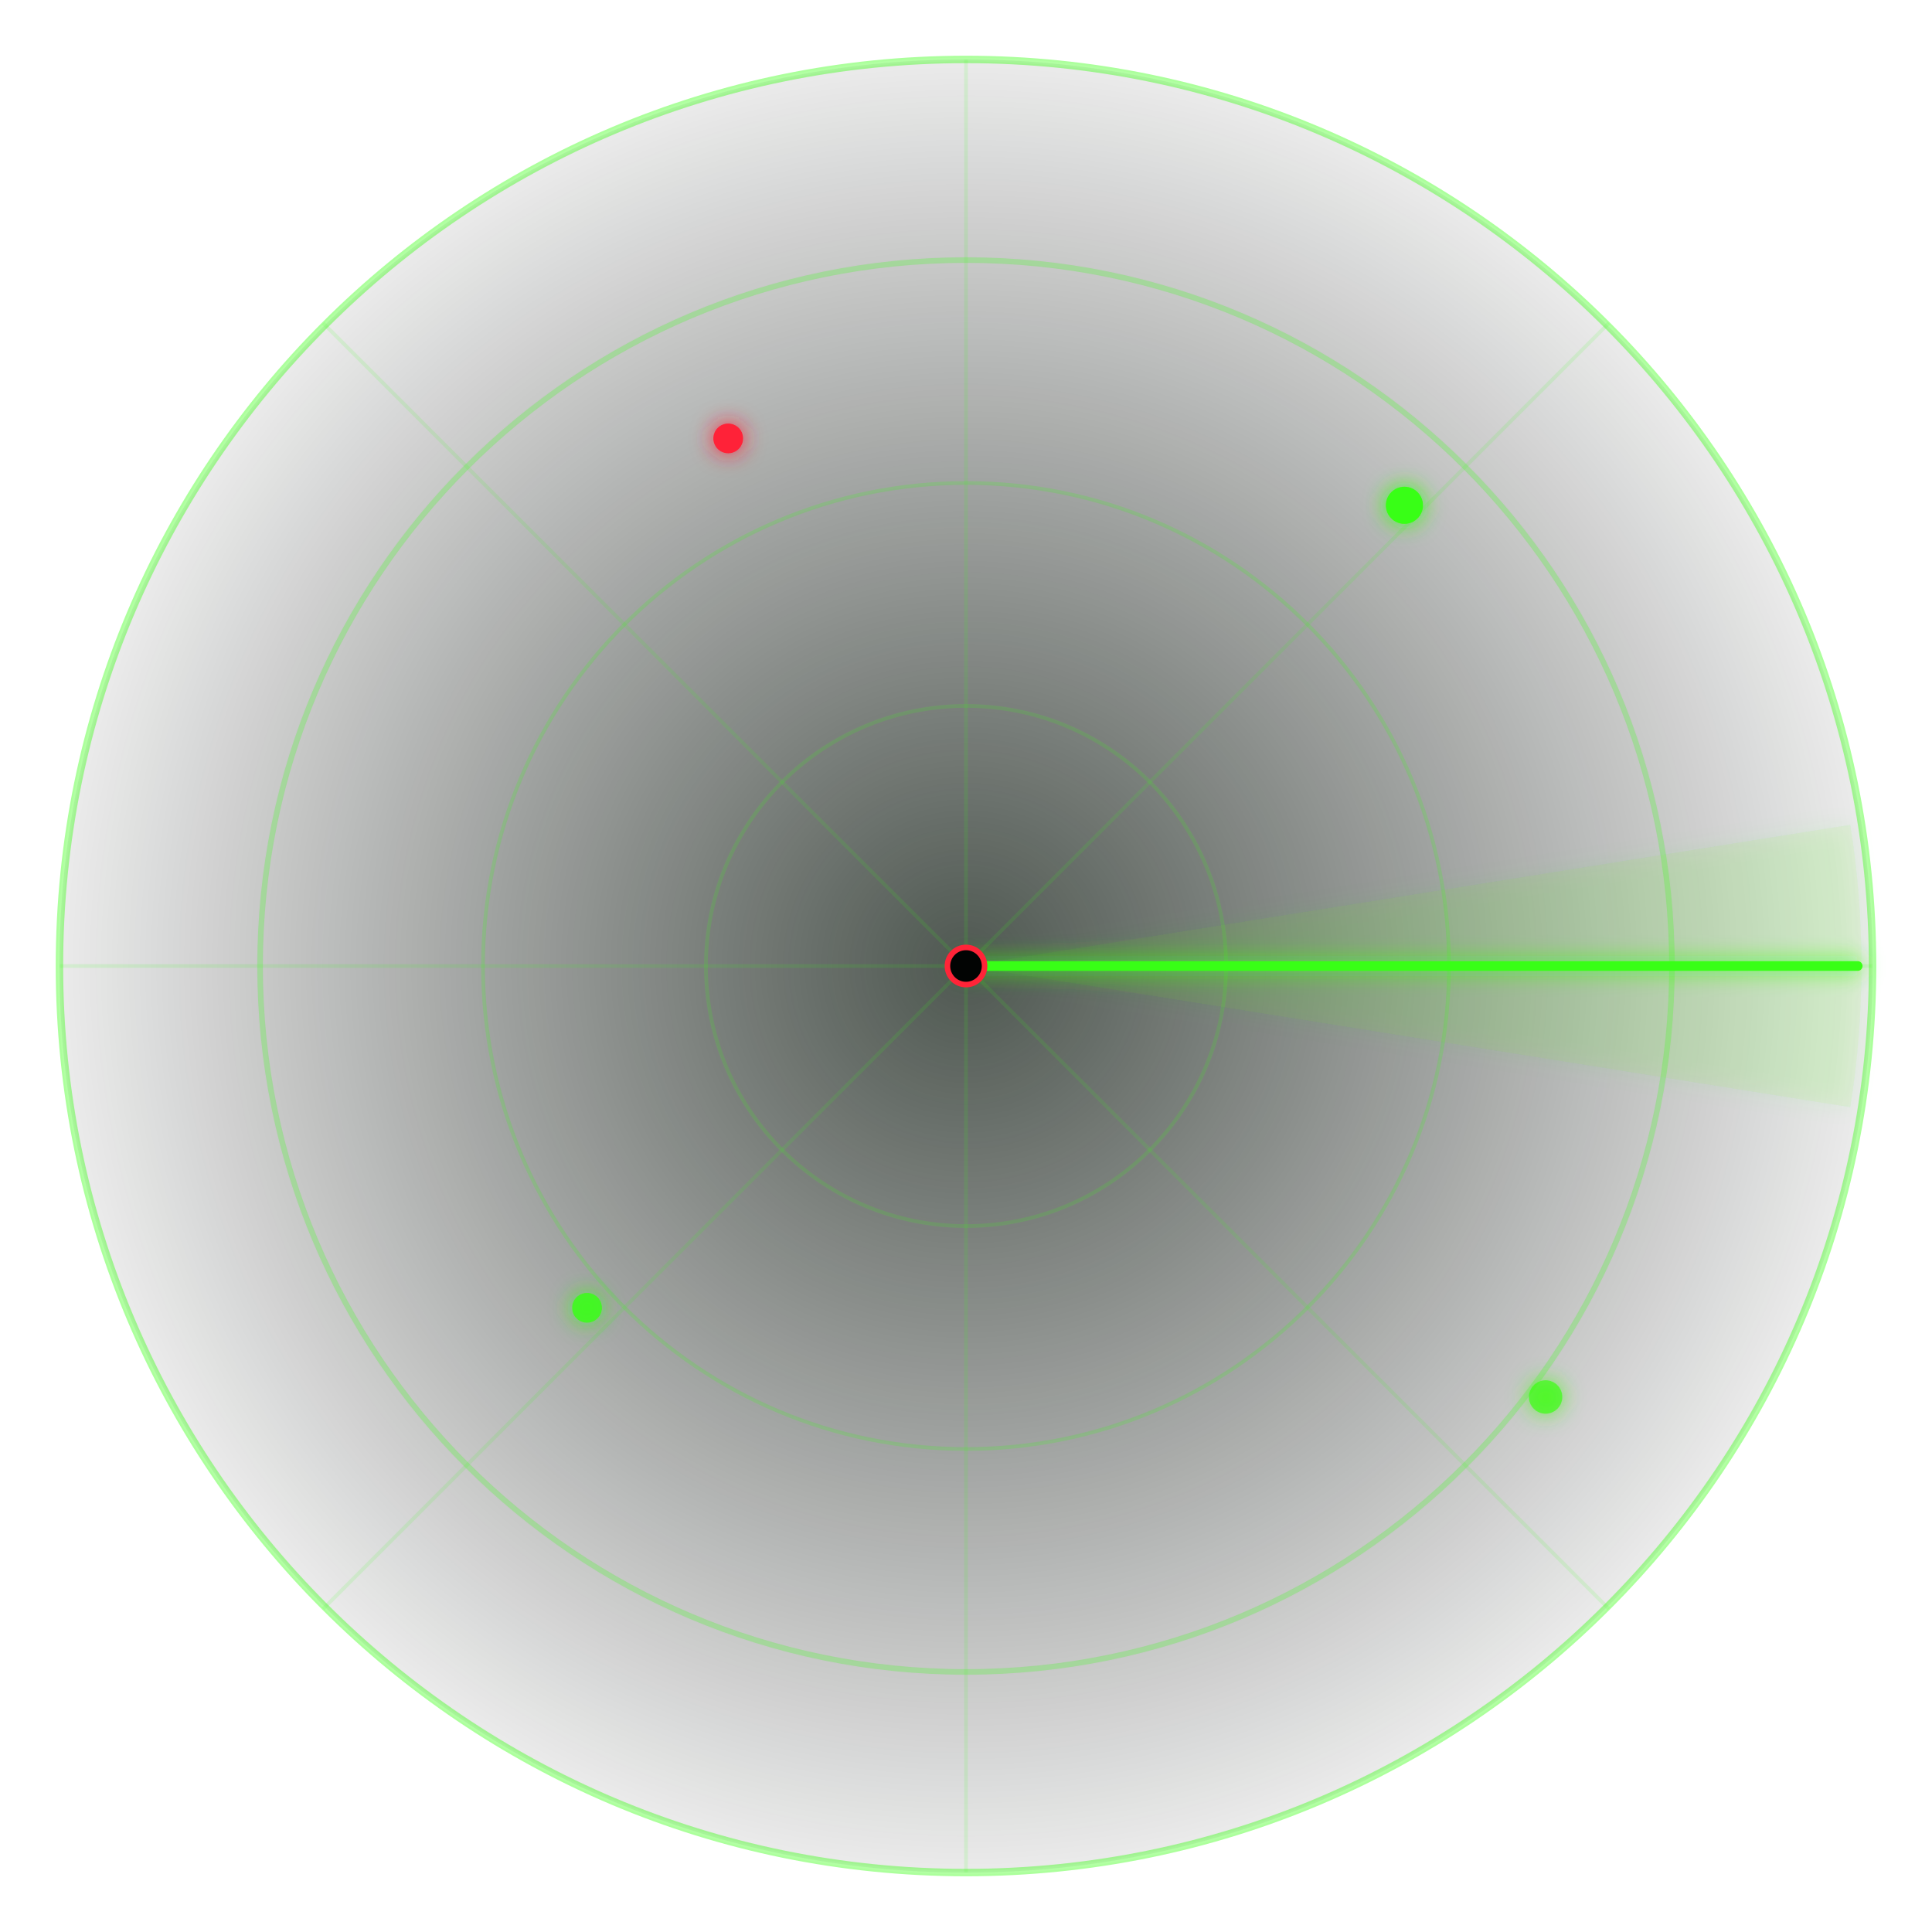
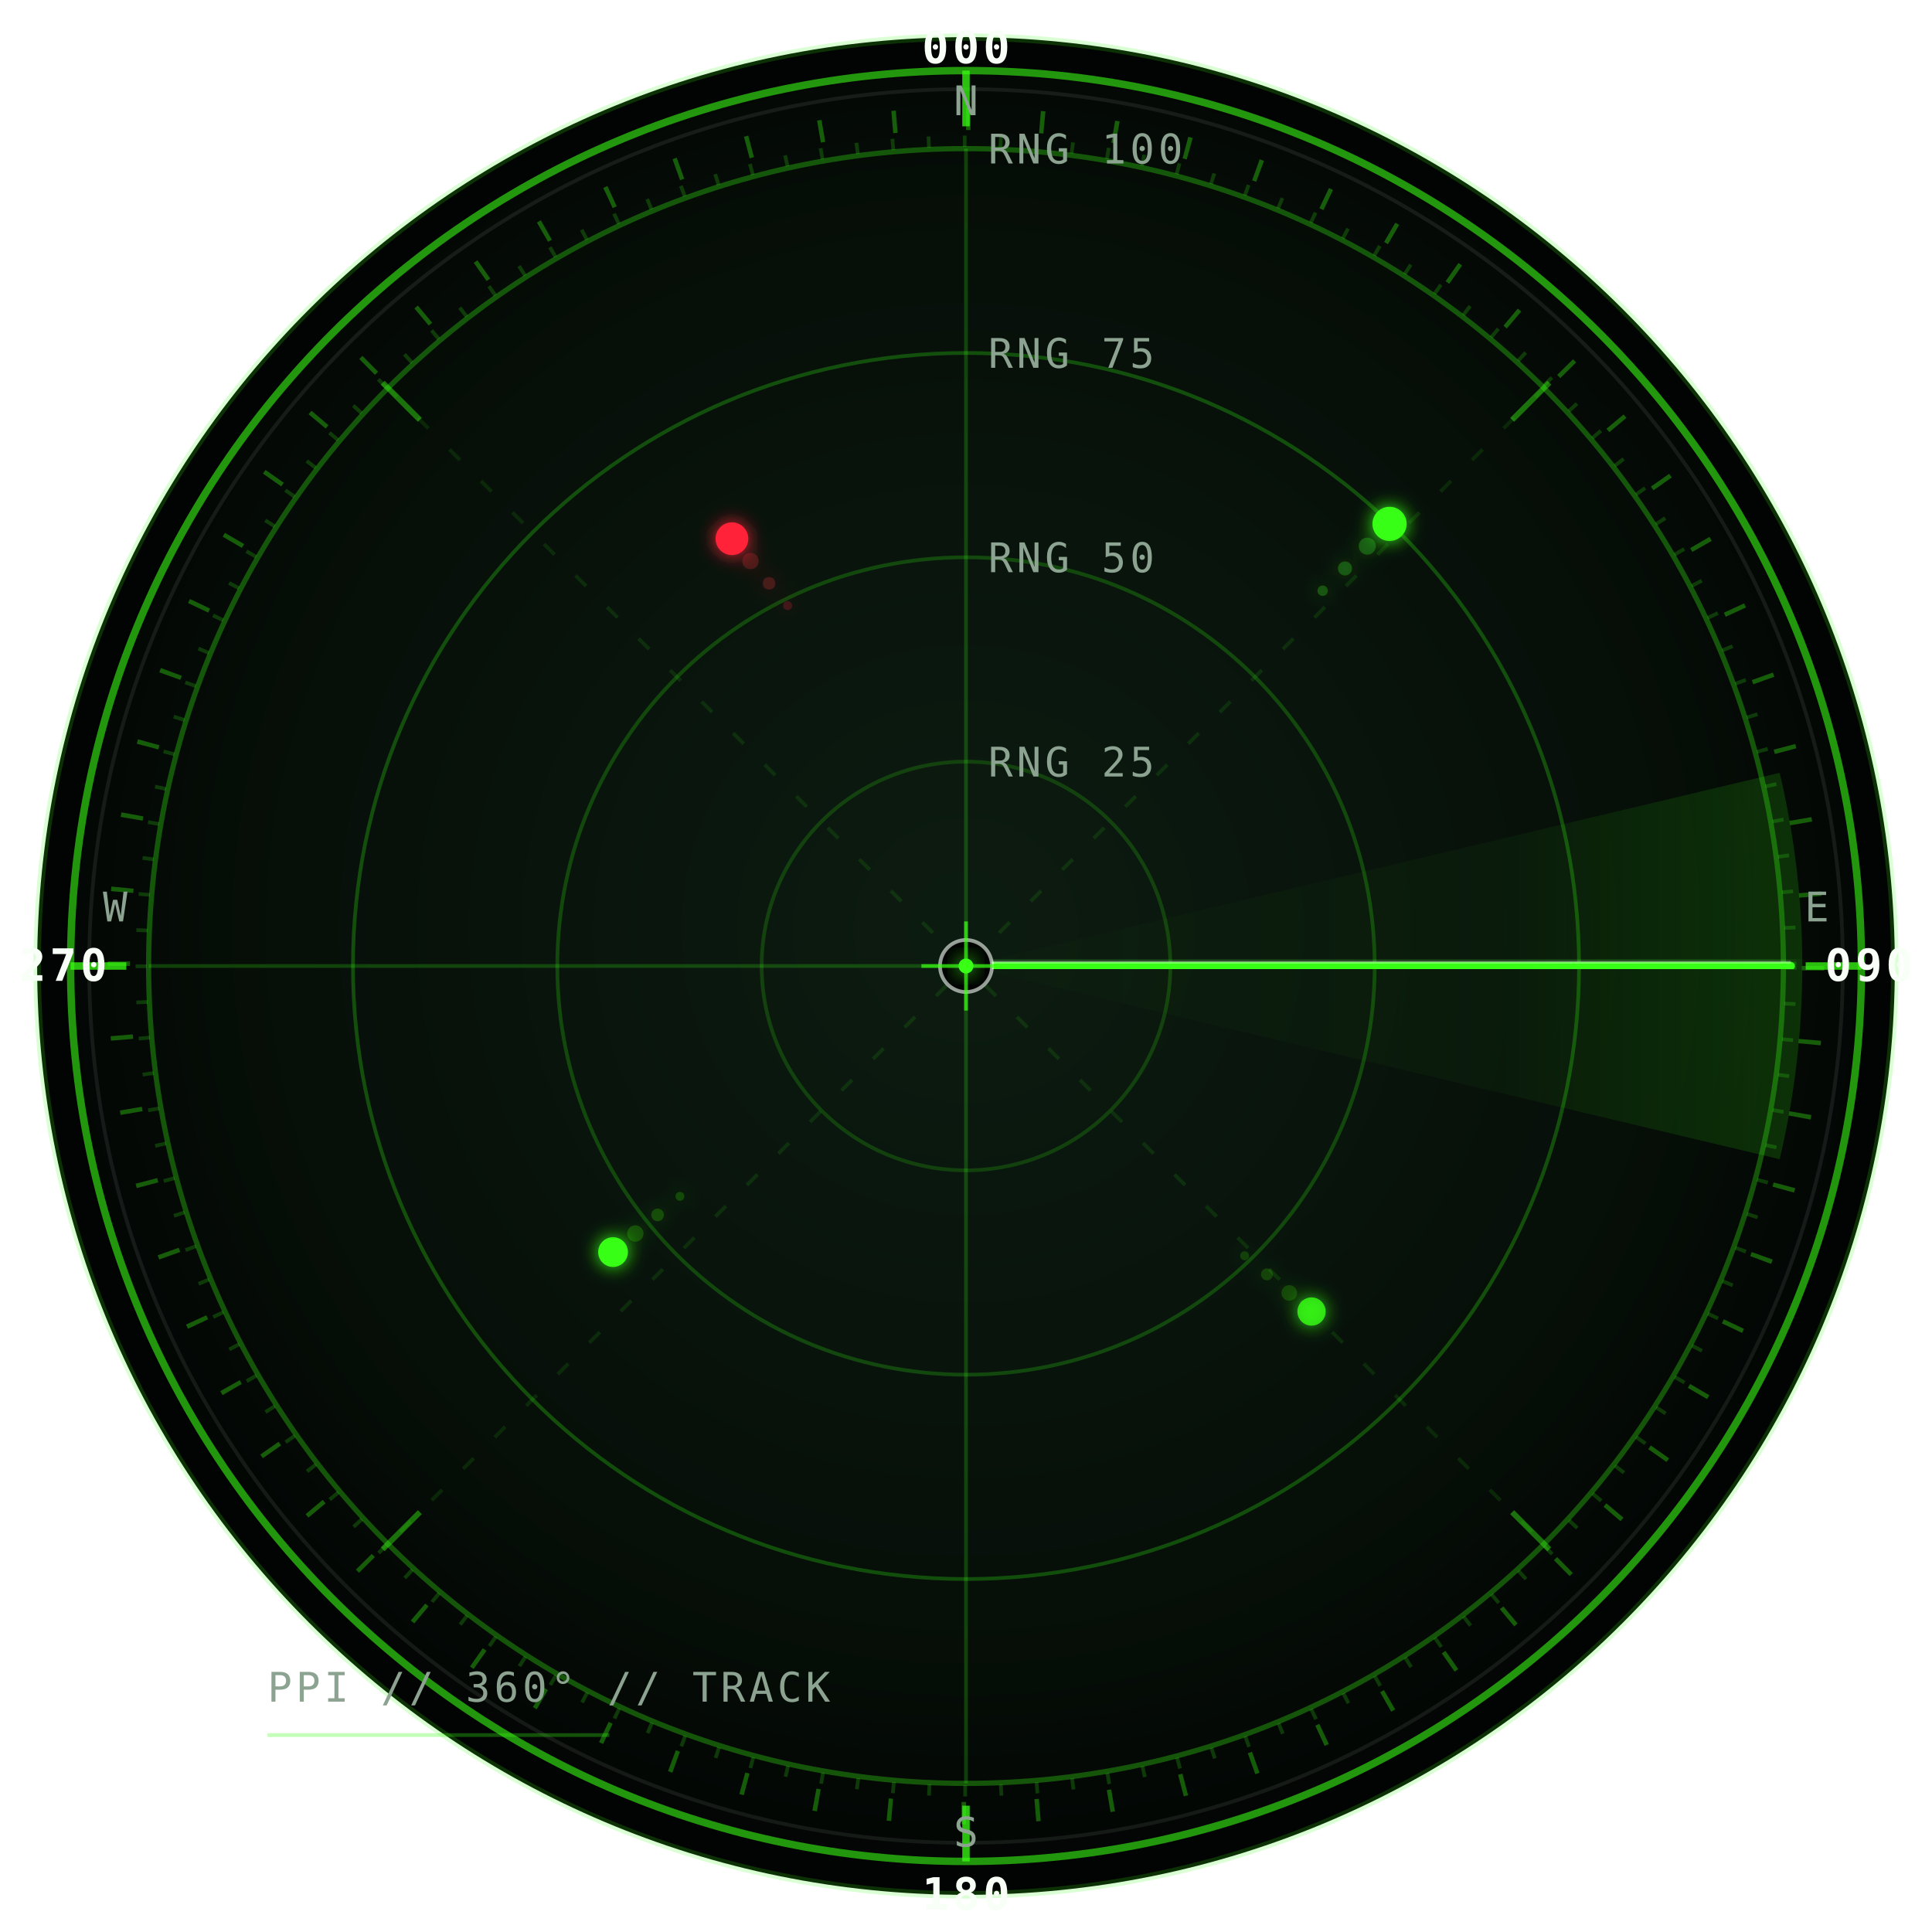
<svg xmlns="http://www.w3.org/2000/svg" viewBox="0 0 520 520" role="img" aria-labelledby="title desc">
  <defs>
-     <radialGradient id="radarBg">
-       <stop stop-color="#0A170D" stop-opacity=".72" />
-       <stop offset="1" stop-color="#020403" stop-opacity=".08" />
+     <radialGradient id="radar-bg" cx="50%" cy="48%" r="54%">
+       <stop offset="0" stop-color="#102214" stop-opacity=".78" />
+       <stop offset=".72" stop-color="#071009" stop-opacity=".84" />
+       <stop offset="1" stop-color="#020403" stop-opacity=".96" />
    </radialGradient>
-     <filter id="glow" x="-60%" y="-60%" width="220%" height="220%">
-       <feGaussianBlur stdDeviation="3" result="b" />
+     <linearGradient id="sweep-gradient" x1="0" y1="0" x2="1" y2="0">
+       <stop offset="0" stop-color="#39FF14" stop-opacity=".02" />
+       <stop offset=".64" stop-color="#39FF14" stop-opacity=".08" />
+       <stop offset="1" stop-color="#39FF14" stop-opacity=".34" />
+     </linearGradient>
+     <filter id="ppi-glow" x="-70%" y="-70%" width="240%" height="240%">
+       <feGaussianBlur stdDeviation="2.4" result="blur" />
      <feMerge>
-         <feMergeNode in="b" />
+         <feMergeNode in="blur" />
        <feMergeNode in="SourceGraphic" />
      </feMerge>
    </filter>
+     <clipPath id="scope-clip">
+       <circle cx="260" cy="260" r="236" />
+     </clipPath>
  </defs>
  <style>
    .motion{display:block}.static-sweep{display:none}
-     @media(prefers-reduced-motion: reduce){.motion{display:none}.static-sweep{display:block}}
+     .scope-text{font-family:ui-monospace,SFMono-Regular,Menlo,Consolas,monospace;fill:#8DA391;font-size:11px;letter-spacing:1px}
+     .bearing{fill:#F7FFF6;font-size:12px;font-weight:700}
+     @media(max-width:300px){.detail{display:none}.scope-text{font-size:13px}}
+     @media(prefers-reduced-motion:reduce){.motion{display:none}.static-sweep{display:block}}
  </style>
-   <circle cx="260" cy="260" r="244" fill="url(#radarBg)" stroke="#39FF14" stroke-opacity=".42" stroke-width="2" />
+   <circle cx="260" cy="260" r="250" fill="#020403" stroke="#39FF14" stroke-opacity=".18" stroke-width="2" />
+   <circle cx="260" cy="260" r="241" fill="url(#radar-bg)" stroke="#39FF14" stroke-opacity=".58" stroke-width="2" />
+   <circle cx="260" cy="260" r="236" fill="none" stroke="#F7FFF6" stroke-opacity=".08" />
+   <g id="azimuth-ticks" class="detail" fill="none" stroke="#39FF14">
+     <circle cx="260" cy="260" r="228" stroke-opacity=".34" stroke-width="6" stroke-dasharray="1.2 18.7" />
+     <circle cx="260" cy="260" r="222" stroke-opacity=".2" stroke-width="3" stroke-dasharray="1 8.68" />
+     <path d="M260 19v15M260 486v15M19 260h15M486 260h15" stroke-opacity=".74" stroke-width="2" />
+     <path d="M103 103l10 10M407 407l10 10M103 417l10-10M407 113l10-10" stroke-opacity=".42" stroke-width="1.5" />
+   </g>
+   <g clip-path="url(#scope-clip)">
+     <g fill="none" stroke="#39FF14">
+       <circle class="range-ring" cx="260" cy="260" r="55" stroke-opacity=".18" />
+       <circle class="range-ring" cx="260" cy="260" r="110" stroke-opacity=".22" />
+       <circle class="range-ring" cx="260" cy="260" r="165" stroke-opacity=".26" />
+       <circle class="range-ring" cx="260" cy="260" r="220" stroke-opacity=".31" stroke-width="1.4" />
+       <path d="M40 260H480M260 40V480" stroke-opacity=".22" />
+       <path d="M104 104 416 416M416 104 104 416" stroke-opacity=".11" stroke-dasharray="4 8" />
+     </g>
+     <g class="detail scope-text">
+       <text x="266" y="209">RNG 25</text>
+       <text x="266" y="154">RNG 50</text>
+       <text x="266" y="99">RNG 75</text>
+       <text x="266" y="44">RNG 100</text>
+     </g>
+     <g id="sweep-trail" class="motion" transform="translate(260 260)" opacity=".48">
+       <path d="M0 0L219 -52A225 225 0 0 1 219 52Z" fill="url(#sweep-gradient)" />
+       <animateTransform attributeName="transform" additive="sum" type="rotate" from="0" to="360" dur="4.8s" repeatCount="indefinite" />
+     </g>
+     <g id="ppi-sweep" class="motion" transform="translate(260 260)" filter="url(#ppi-glow)">
+       <path d="M0 0H222" stroke="#39FF14" stroke-width="2.2" stroke-linecap="round" />
+       <path d="M0 -1H222" stroke="#F7FFF6" stroke-opacity=".35" stroke-width=".7" />
+       <animateTransform attributeName="transform" additive="sum" type="rotate" from="0" to="360" dur="4.8s" repeatCount="indefinite" />
+     </g>
+     <g class="static-sweep" transform="translate(260 260) rotate(34)">
+       <path d="M0 0L219 -52A225 225 0 0 1 219 52Z" fill="url(#sweep-gradient)" opacity=".45" />
+       <path d="M0 0H222" stroke="#39FF14" stroke-width="2.2" />
+     </g>
+     <g filter="url(#ppi-glow)">
+       <g class="target-trail" opacity=".25">
+         <circle cx="368" cy="147" r="2.3" fill="#39FF14" />
+         <circle cx="362" cy="153" r="1.9" fill="#39FF14" />
+         <circle cx="356" cy="159" r="1.4" fill="#39FF14" />
+       </g>
+       <circle class="target-return" cx="374" cy="141" r="4.6" fill="#39FF14">
+         <animate attributeName="opacity" values=".48;1;.48" dur="2.4s" repeatCount="indefinite" />
+       </circle>
+       <g class="target-trail" opacity=".21">
+         <circle cx="171" cy="332" r="2.2" fill="#39FF14" />
+         <circle cx="177" cy="327" r="1.7" fill="#39FF14" />
+         <circle cx="183" cy="322" r="1.2" fill="#39FF14" />
+       </g>
+       <circle class="target-return" cx="165" cy="337" r="4" fill="#39FF14">
+         <animate attributeName="opacity" values=".42;.88;.42" dur="3.1s" repeatCount="indefinite" />
+       </circle>
+       <g class="target-trail" opacity=".18">
+         <circle cx="347" cy="348" r="2.1" fill="#39FF14" />
+         <circle cx="341" cy="343" r="1.6" fill="#39FF14" />
+         <circle cx="335" cy="338" r="1.2" fill="#39FF14" />
+       </g>
+       <circle class="target-return" cx="353" cy="353" r="3.8" fill="#39FF14" fill-opacity=".82" />
+       <g class="target-trail" opacity=".22">
+         <circle cx="202" cy="151" r="2.2" fill="#FF2438" />
+         <circle cx="207" cy="157" r="1.7" fill="#FF2438" />
+         <circle cx="212" cy="163" r="1.2" fill="#FF2438" />
+       </g>
+       <circle class="target-return" cx="197" cy="145" r="4.4" fill="#FF2438">
+         <animate attributeName="opacity" values=".38;1;.38" dur="1.8s" repeatCount="indefinite" />
+       </circle>
+     </g>
+   </g>
+   <g class="detail scope-text bearing" text-anchor="middle">
+     <text x="260" y="17">000</text>
+     <text x="503" y="264">090</text>
+     <text x="260" y="514">180</text>
+     <text x="17" y="264">270</text>
+   </g>
+   <g class="detail scope-text" text-anchor="middle">
+     <text x="260" y="31">N</text>
+     <text x="489" y="248">E</text>
+     <text x="260" y="497">S</text>
+     <text x="31" y="248">W</text>
+   </g>
  <g transform="translate(260 260)">
-     <circle r="190" fill="none" stroke="#39FF14" stroke-opacity=".25" stroke-width="1.5" />
-     <circle r="130" fill="none" stroke="#39FF14" stroke-opacity=".19" />
-     <circle r="70" fill="none" stroke="#39FF14" stroke-opacity=".16" />
-     <path d="M-244 0H244M0-244V244M-173-173 173 173M173-173-173 173" stroke="#39FF14" stroke-opacity=".12" />
-     <g class="motion" filter="url(#glow)">
-       <path d="M0 0 238-38A241 241 0 0 1 238 38Z" fill="#39FF14" fill-opacity=".07" />
-       <path d="M0 0H240" stroke="#39FF14" stroke-width="2.6" stroke-linecap="round" />
-       <animateTransform attributeName="transform" type="rotate" from="0" to="360" dur="8s" repeatCount="indefinite" />
-     </g>
-     <g class="static-sweep" transform="rotate(34)">
-       <path d="M0 0 238-38A241 241 0 0 1 238 38Z" fill="#39FF14" fill-opacity=".07" />
-       <path d="M0 0H240" stroke="#39FF14" stroke-width="2.6" />
-     </g>
-     <g filter="url(#glow)">
-       <circle cx="118" cy="-124" r="5" fill="#39FF14" />
-       <circle cx="-102" cy="92" r="4" fill="#39FF14" fill-opacity=".82" />
-       <circle cx="156" cy="116" r="4.5" fill="#39FF14" fill-opacity=".68" />
-       <circle cx="-64" cy="-142" r="4" fill="#FF2438" />
-     </g>
-     <circle r="5" fill="#020403" stroke="#FF2438" stroke-width="1.5" />
+     <circle r="7" fill="#020403" stroke="#F7FFF6" stroke-opacity=".6" />
+     <circle r="2" fill="#39FF14" filter="url(#ppi-glow)" />
+     <path d="M-12 0H12M0-12V12" stroke="#39FF14" stroke-opacity=".72" stroke-width="1" />
  </g>
-   <circle cx="260" cy="260" r="244" fill="none" stroke="#F7FFF6" stroke-opacity=".08" />
+   <path d="M72 467h92" stroke="#39FF14" stroke-opacity=".3" />
+   <text class="scope-text detail" x="72" y="458">PPI // 360° // TRACK</text>
</svg>
